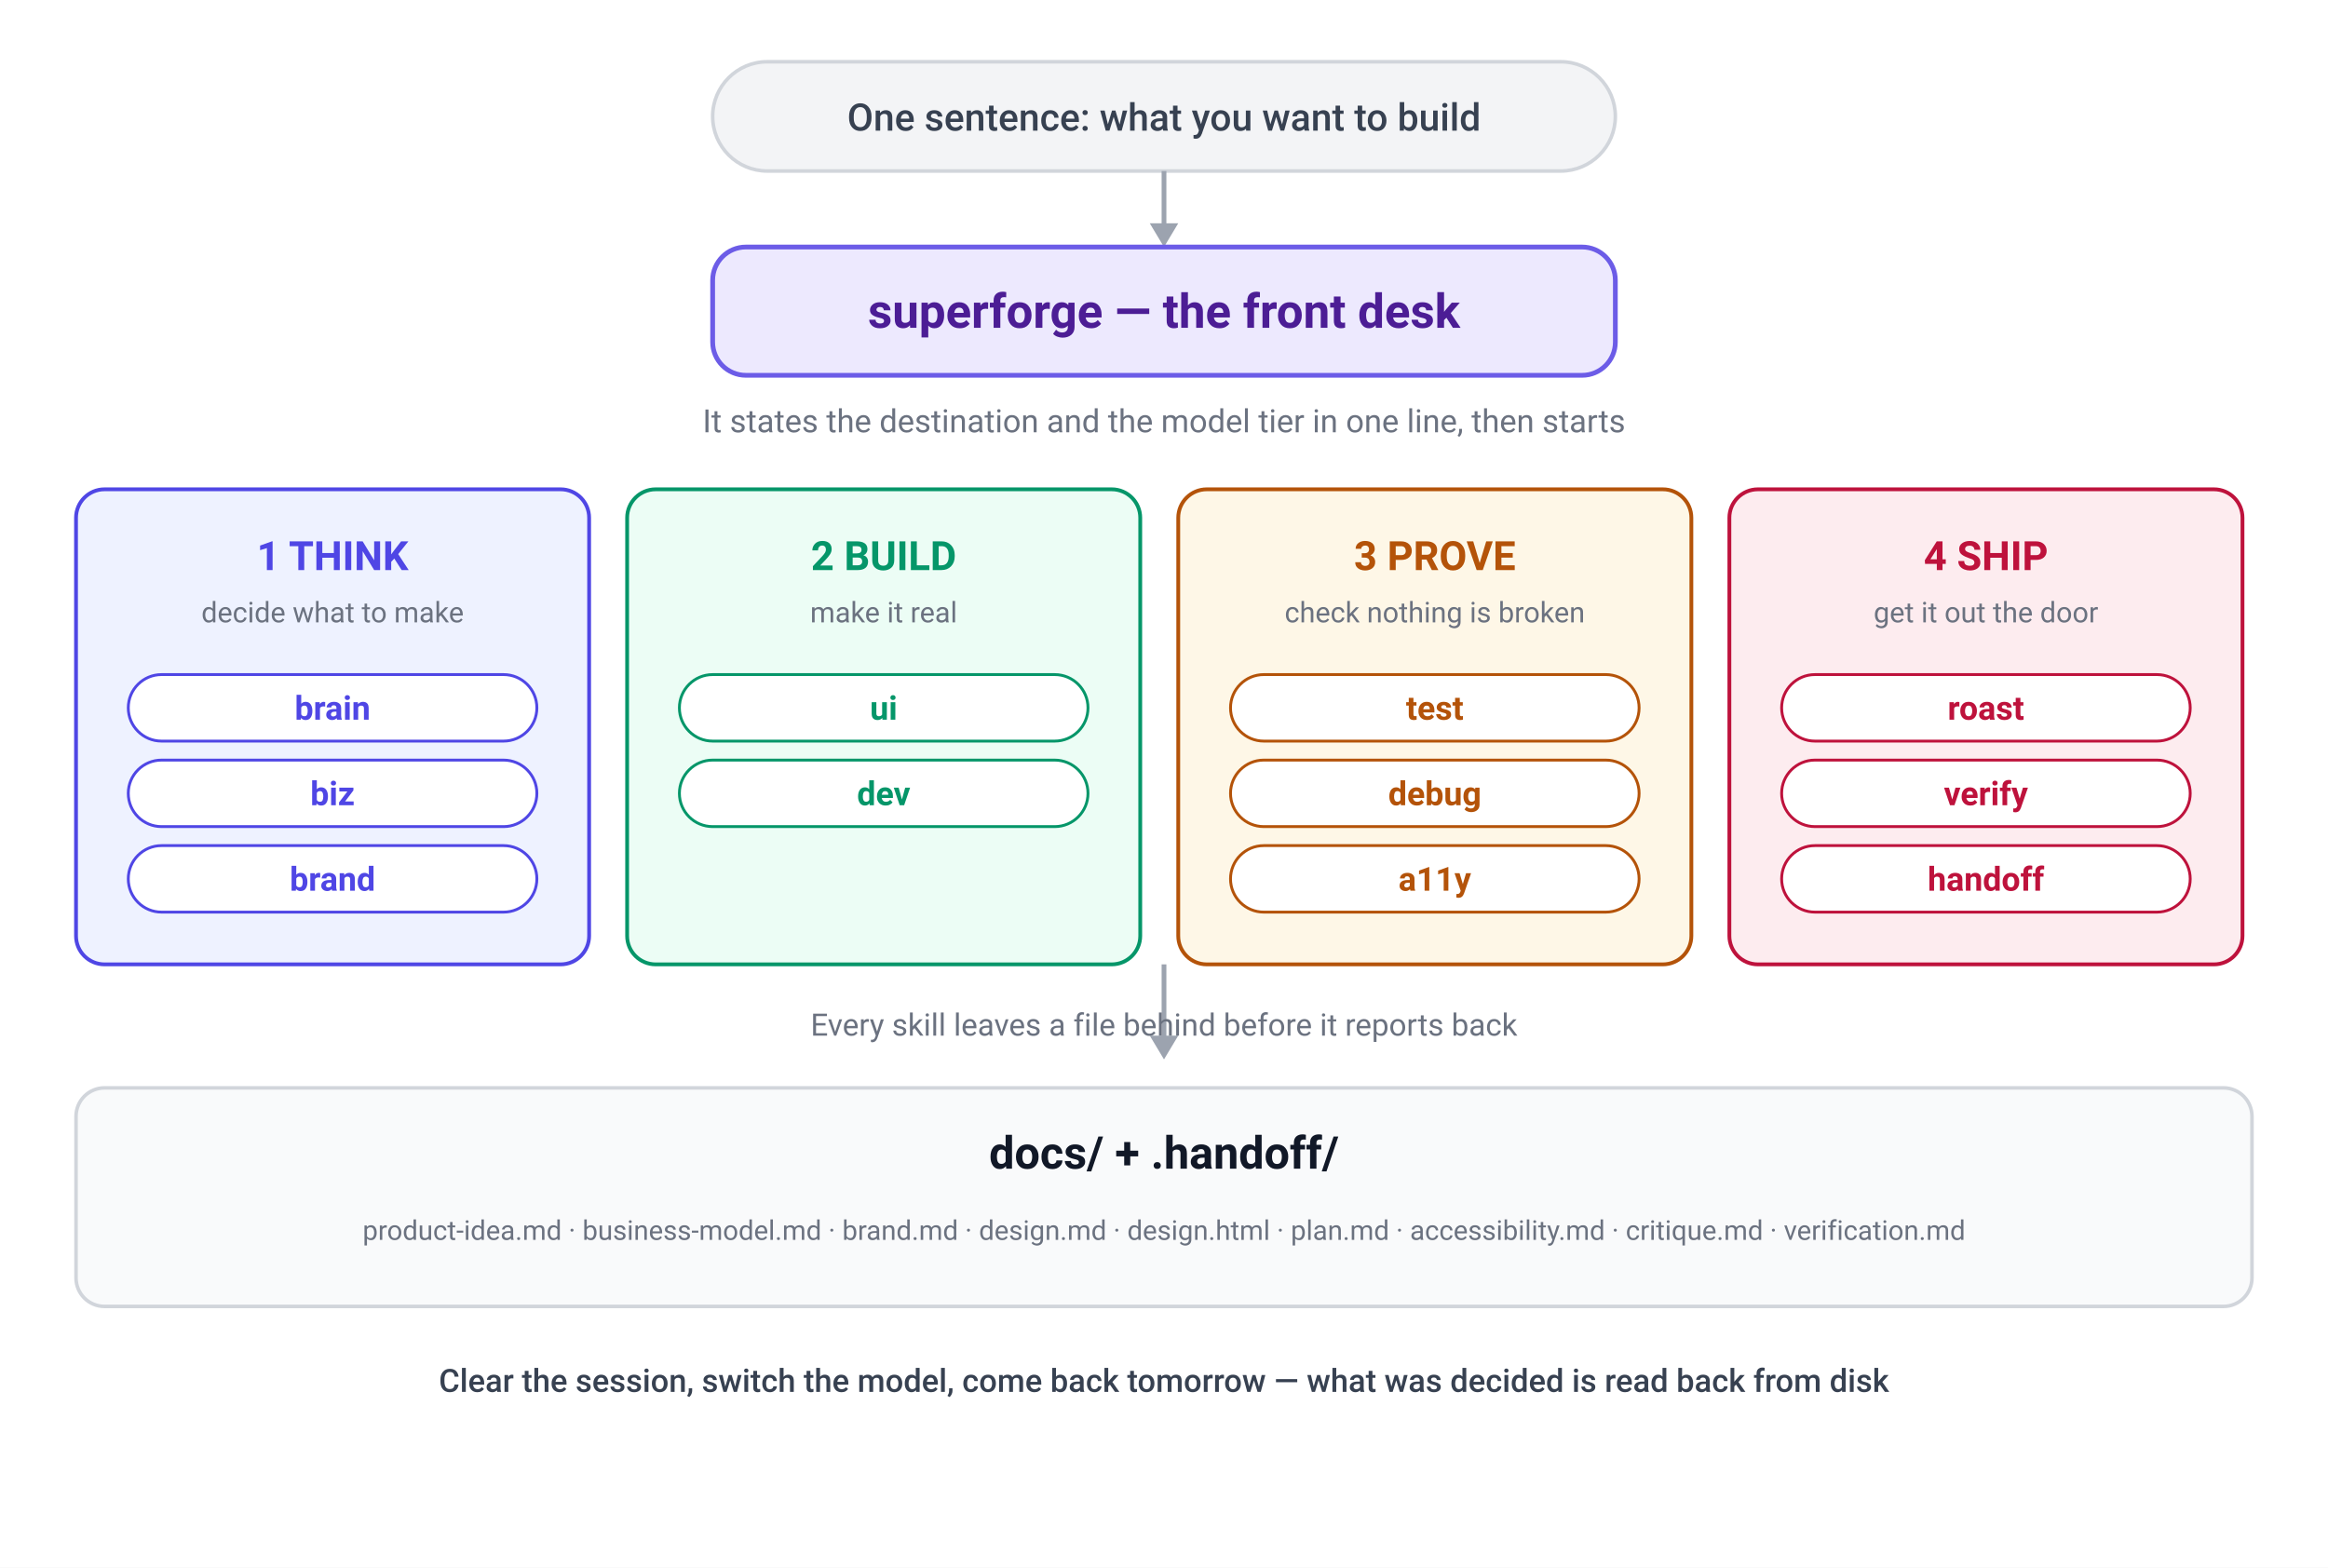
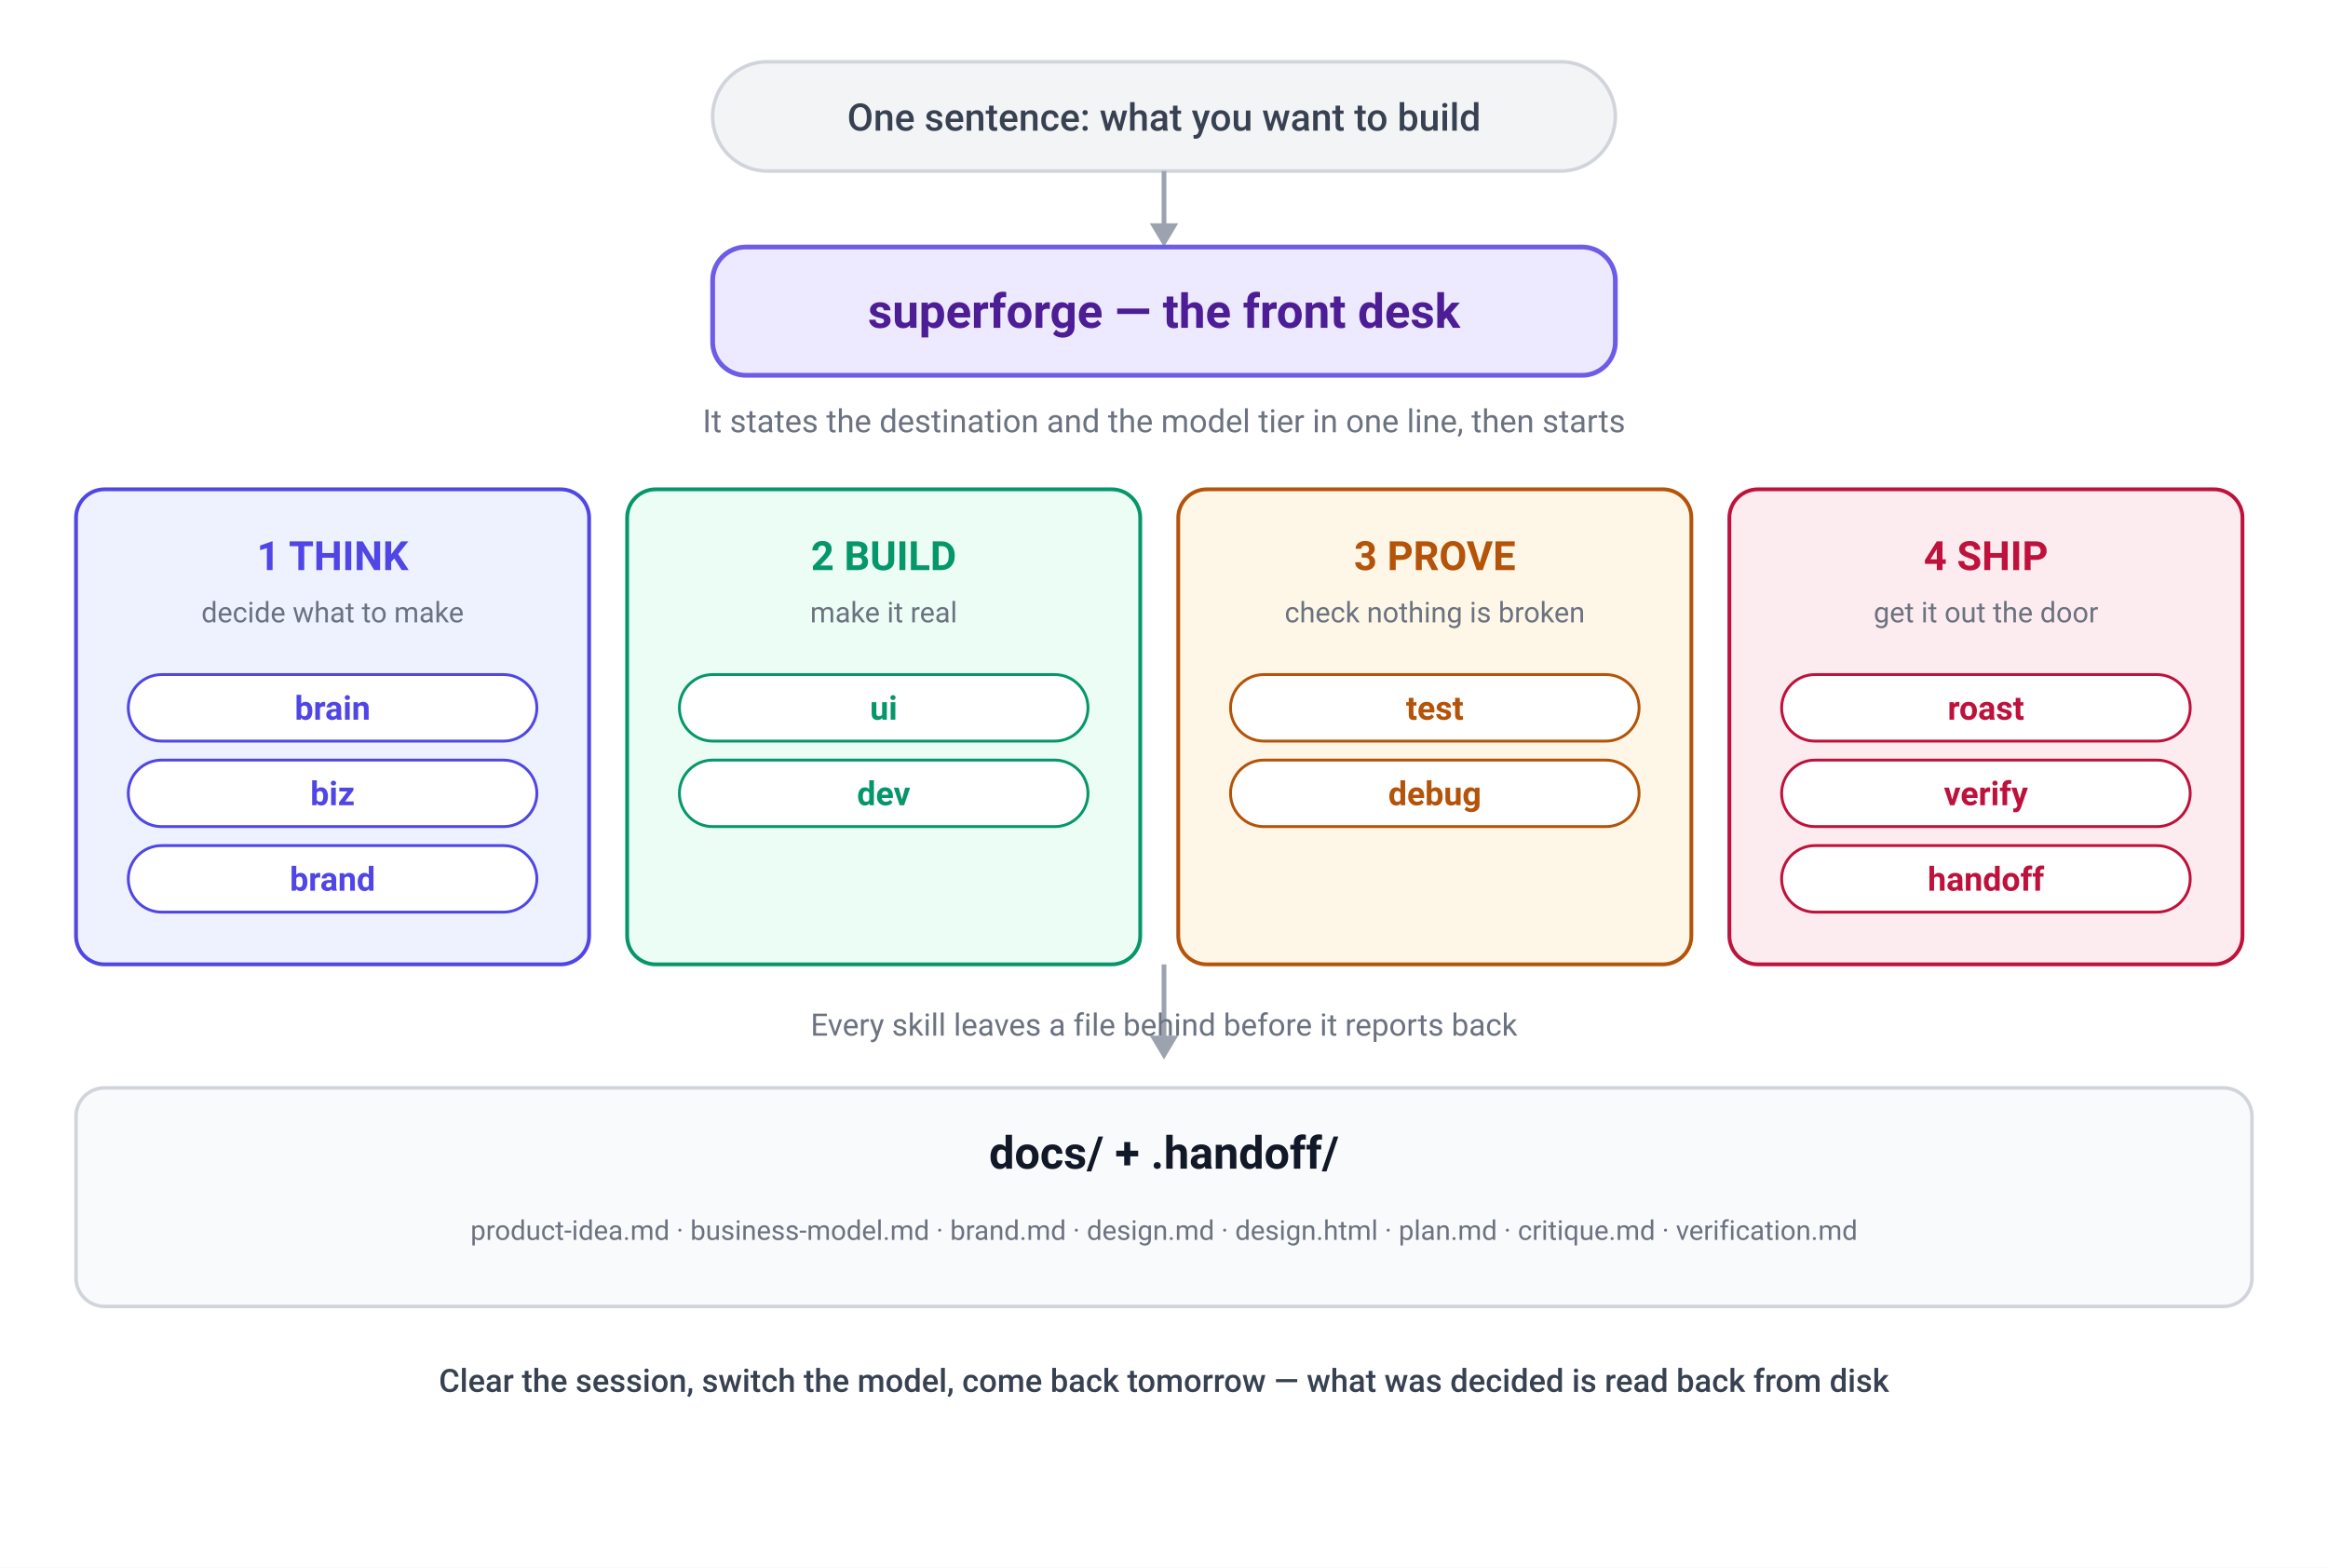
<svg xmlns="http://www.w3.org/2000/svg" viewBox="0 0 980 660" width="980" height="660" role="img">
  <rect x="0" y="0" width="980" height="660" rx="0" fill="#FFFFFF" stroke="none" stroke-width="1.5" />
  <rect x="300" y="26" width="380" height="46" rx="23" fill="#F3F4F6" stroke="#D1D5DB" stroke-width="1.5" />
  <text x="490.0" y="55" font-family="-apple-system,BlinkMacSystemFont,'Segoe UI','Hiragino Sans','Noto Sans JP','Noto Sans KR','Noto Sans SC','Malgun Gothic',Roboto,sans-serif" font-size="16" fill="#374151" font-weight="500" text-anchor="middle" opacity="1.0">One sentence: what you want to build</text>
  <line x1="490.0" y1="72" x2="490.0" y2="95" stroke="#9CA3AF" stroke-width="2" />
  <path d="M 484.0 94 L 490.0 104 L 496.0 94 Z" fill="#9CA3AF" />
  <rect x="300" y="104" width="380" height="54" rx="14" fill="#EDE9FE" stroke="#6C5CE7" stroke-width="2" />
  <text x="490.0" y="138" font-family="-apple-system,BlinkMacSystemFont,'Segoe UI','Hiragino Sans','Noto Sans JP','Noto Sans KR','Noto Sans SC','Malgun Gothic',Roboto,sans-serif" font-size="20" fill="#4C1D95" font-weight="700" text-anchor="middle" opacity="1.0">superforge — the front desk</text>
  <text x="490.0" y="182" font-family="-apple-system,BlinkMacSystemFont,'Segoe UI','Hiragino Sans','Noto Sans JP','Noto Sans KR','Noto Sans SC','Malgun Gothic',Roboto,sans-serif" font-size="13.5" fill="#6B7280" font-weight="400" text-anchor="middle" opacity="1.0">It states the destination and the model tier in one line, then starts</text>
  <rect x="32" y="206" width="216" height="200" rx="12" fill="#EEF2FF" stroke="#4F46E5" stroke-width="1.6" />
  <text x="140.0" y="240" font-family="-apple-system,BlinkMacSystemFont,'Segoe UI','Hiragino Sans','Noto Sans JP','Noto Sans KR','Noto Sans SC','Malgun Gothic',Roboto,sans-serif" font-size="17" fill="#4F46E5" font-weight="700" text-anchor="middle" opacity="1.0">1  THINK</text>
  <text x="140.0" y="262" font-family="-apple-system,BlinkMacSystemFont,'Segoe UI','Hiragino Sans','Noto Sans JP','Noto Sans KR','Noto Sans SC','Malgun Gothic',Roboto,sans-serif" font-size="12" fill="#6B7280" font-weight="400" text-anchor="middle" opacity="1.0">decide what to make</text>
  <rect x="54" y="284" width="172" height="28" rx="14" fill="#FFFFFF" stroke="#4F46E5" stroke-width="1.2" />
  <text x="140.0" y="303" font-family="-apple-system,BlinkMacSystemFont,'Segoe UI','Hiragino Sans','Noto Sans JP','Noto Sans KR','Noto Sans SC','Malgun Gothic',Roboto,sans-serif" font-size="14" fill="#4F46E5" font-weight="600" text-anchor="middle" opacity="1.0">brain</text>
  <rect x="54" y="320" width="172" height="28" rx="14" fill="#FFFFFF" stroke="#4F46E5" stroke-width="1.2" />
  <text x="140.0" y="339" font-family="-apple-system,BlinkMacSystemFont,'Segoe UI','Hiragino Sans','Noto Sans JP','Noto Sans KR','Noto Sans SC','Malgun Gothic',Roboto,sans-serif" font-size="14" fill="#4F46E5" font-weight="600" text-anchor="middle" opacity="1.0">biz</text>
  <rect x="54" y="356" width="172" height="28" rx="14" fill="#FFFFFF" stroke="#4F46E5" stroke-width="1.2" />
  <text x="140.0" y="375" font-family="-apple-system,BlinkMacSystemFont,'Segoe UI','Hiragino Sans','Noto Sans JP','Noto Sans KR','Noto Sans SC','Malgun Gothic',Roboto,sans-serif" font-size="14" fill="#4F46E5" font-weight="600" text-anchor="middle" opacity="1.0">brand</text>
  <rect x="264" y="206" width="216" height="200" rx="12" fill="#ECFDF5" stroke="#059669" stroke-width="1.6" />
  <text x="372.0" y="240" font-family="-apple-system,BlinkMacSystemFont,'Segoe UI','Hiragino Sans','Noto Sans JP','Noto Sans KR','Noto Sans SC','Malgun Gothic',Roboto,sans-serif" font-size="17" fill="#059669" font-weight="700" text-anchor="middle" opacity="1.0">2  BUILD</text>
  <text x="372.0" y="262" font-family="-apple-system,BlinkMacSystemFont,'Segoe UI','Hiragino Sans','Noto Sans JP','Noto Sans KR','Noto Sans SC','Malgun Gothic',Roboto,sans-serif" font-size="12" fill="#6B7280" font-weight="400" text-anchor="middle" opacity="1.0">make it real</text>
  <rect x="286" y="284" width="172" height="28" rx="14" fill="#FFFFFF" stroke="#059669" stroke-width="1.2" />
  <text x="372.0" y="303" font-family="-apple-system,BlinkMacSystemFont,'Segoe UI','Hiragino Sans','Noto Sans JP','Noto Sans KR','Noto Sans SC','Malgun Gothic',Roboto,sans-serif" font-size="14" fill="#059669" font-weight="600" text-anchor="middle" opacity="1.0">ui</text>
  <rect x="286" y="320" width="172" height="28" rx="14" fill="#FFFFFF" stroke="#059669" stroke-width="1.2" />
  <text x="372.0" y="339" font-family="-apple-system,BlinkMacSystemFont,'Segoe UI','Hiragino Sans','Noto Sans JP','Noto Sans KR','Noto Sans SC','Malgun Gothic',Roboto,sans-serif" font-size="14" fill="#059669" font-weight="600" text-anchor="middle" opacity="1.0">dev</text>
  <rect x="496" y="206" width="216" height="200" rx="12" fill="#FEF7E7" stroke="#B45309" stroke-width="1.6" />
  <text x="604.0" y="240" font-family="-apple-system,BlinkMacSystemFont,'Segoe UI','Hiragino Sans','Noto Sans JP','Noto Sans KR','Noto Sans SC','Malgun Gothic',Roboto,sans-serif" font-size="17" fill="#B45309" font-weight="700" text-anchor="middle" opacity="1.0">3  PROVE</text>
  <text x="604.0" y="262" font-family="-apple-system,BlinkMacSystemFont,'Segoe UI','Hiragino Sans','Noto Sans JP','Noto Sans KR','Noto Sans SC','Malgun Gothic',Roboto,sans-serif" font-size="12" fill="#6B7280" font-weight="400" text-anchor="middle" opacity="1.0">check nothing is broken</text>
  <rect x="518" y="284" width="172" height="28" rx="14" fill="#FFFFFF" stroke="#B45309" stroke-width="1.2" />
  <text x="604.0" y="303" font-family="-apple-system,BlinkMacSystemFont,'Segoe UI','Hiragino Sans','Noto Sans JP','Noto Sans KR','Noto Sans SC','Malgun Gothic',Roboto,sans-serif" font-size="14" fill="#B45309" font-weight="600" text-anchor="middle" opacity="1.0">test</text>
  <rect x="518" y="320" width="172" height="28" rx="14" fill="#FFFFFF" stroke="#B45309" stroke-width="1.2" />
  <text x="604.0" y="339" font-family="-apple-system,BlinkMacSystemFont,'Segoe UI','Hiragino Sans','Noto Sans JP','Noto Sans KR','Noto Sans SC','Malgun Gothic',Roboto,sans-serif" font-size="14" fill="#B45309" font-weight="600" text-anchor="middle" opacity="1.0">debug</text>
-   <rect x="518" y="356" width="172" height="28" rx="14" fill="#FFFFFF" stroke="#B45309" stroke-width="1.2" />
-   <text x="604.0" y="375" font-family="-apple-system,BlinkMacSystemFont,'Segoe UI','Hiragino Sans','Noto Sans JP','Noto Sans KR','Noto Sans SC','Malgun Gothic',Roboto,sans-serif" font-size="14" fill="#B45309" font-weight="600" text-anchor="middle" opacity="1.0">a11y</text>
  <rect x="728" y="206" width="216" height="200" rx="12" fill="#FDECEF" stroke="#BE123C" stroke-width="1.6" />
  <text x="836.0" y="240" font-family="-apple-system,BlinkMacSystemFont,'Segoe UI','Hiragino Sans','Noto Sans JP','Noto Sans KR','Noto Sans SC','Malgun Gothic',Roboto,sans-serif" font-size="17" fill="#BE123C" font-weight="700" text-anchor="middle" opacity="1.0">4  SHIP</text>
  <text x="836.0" y="262" font-family="-apple-system,BlinkMacSystemFont,'Segoe UI','Hiragino Sans','Noto Sans JP','Noto Sans KR','Noto Sans SC','Malgun Gothic',Roboto,sans-serif" font-size="12" fill="#6B7280" font-weight="400" text-anchor="middle" opacity="1.0">get it out the door</text>
  <rect x="750" y="284" width="172" height="28" rx="14" fill="#FFFFFF" stroke="#BE123C" stroke-width="1.2" />
  <text x="836.0" y="303" font-family="-apple-system,BlinkMacSystemFont,'Segoe UI','Hiragino Sans','Noto Sans JP','Noto Sans KR','Noto Sans SC','Malgun Gothic',Roboto,sans-serif" font-size="14" fill="#BE123C" font-weight="600" text-anchor="middle" opacity="1.0">roast</text>
  <rect x="750" y="320" width="172" height="28" rx="14" fill="#FFFFFF" stroke="#BE123C" stroke-width="1.2" />
  <text x="836.0" y="339" font-family="-apple-system,BlinkMacSystemFont,'Segoe UI','Hiragino Sans','Noto Sans JP','Noto Sans KR','Noto Sans SC','Malgun Gothic',Roboto,sans-serif" font-size="14" fill="#BE123C" font-weight="600" text-anchor="middle" opacity="1.0">verify</text>
  <rect x="750" y="356" width="172" height="28" rx="14" fill="#FFFFFF" stroke="#BE123C" stroke-width="1.2" />
  <text x="836.0" y="375" font-family="-apple-system,BlinkMacSystemFont,'Segoe UI','Hiragino Sans','Noto Sans JP','Noto Sans KR','Noto Sans SC','Malgun Gothic',Roboto,sans-serif" font-size="14" fill="#BE123C" font-weight="600" text-anchor="middle" opacity="1.0">handoff</text>
  <line x1="490.0" y1="406" x2="490.0" y2="437" stroke="#9CA3AF" stroke-width="2" />
  <path d="M 484.0 436 L 490.0 446 L 496.0 436 Z" fill="#9CA3AF" />
  <text x="490.0" y="436" font-family="-apple-system,BlinkMacSystemFont,'Segoe UI','Hiragino Sans','Noto Sans JP','Noto Sans KR','Noto Sans SC','Malgun Gothic',Roboto,sans-serif" font-size="13" fill="#6B7280" font-weight="400" text-anchor="middle" opacity="1.0">Every skill leaves a file behind before it reports back</text>
  <rect x="32" y="458" width="916" height="92" rx="12" fill="#F9FAFB" stroke="#D1D5DB" stroke-width="1.5" />
  <text x="490.0" y="492" font-family="-apple-system,BlinkMacSystemFont,'Segoe UI','Hiragino Sans','Noto Sans JP','Noto Sans KR','Noto Sans SC','Malgun Gothic',Roboto,sans-serif" font-size="19" fill="#111827" font-weight="700" text-anchor="middle" opacity="1.0">docs/  +  .handoff/</text>
-   <text x="490.0" y="522" font-family="-apple-system,BlinkMacSystemFont,'Segoe UI','Hiragino Sans','Noto Sans JP','Noto Sans KR','Noto Sans SC','Malgun Gothic',Roboto,sans-serif" font-size="11.5" fill="#6B7280" font-weight="400" text-anchor="middle" opacity="1.0">product-idea.md · business-model.md · brand.md · design.md · design.html · plan.md · accessibility.md · critique.md · verification.md</text>
+   <text x="490.0" y="522" font-family="-apple-system,BlinkMacSystemFont,'Segoe UI','Hiragino Sans','Noto Sans JP','Noto Sans KR','Noto Sans SC','Malgun Gothic',Roboto,sans-serif" font-size="11.5" fill="#6B7280" font-weight="400" text-anchor="middle" opacity="1.0">product-idea.md · business-model.md · brand.md · design.md · design.html · plan.md · critique.md · verification.md</text>
  <text x="490.0" y="586" font-family="-apple-system,BlinkMacSystemFont,'Segoe UI','Hiragino Sans','Noto Sans JP','Noto Sans KR','Noto Sans SC','Malgun Gothic',Roboto,sans-serif" font-size="13.5" fill="#374151" font-weight="500" text-anchor="middle" opacity="1.0">Clear the session, switch the model, come back tomorrow — what was decided is read back from disk</text>
</svg>
